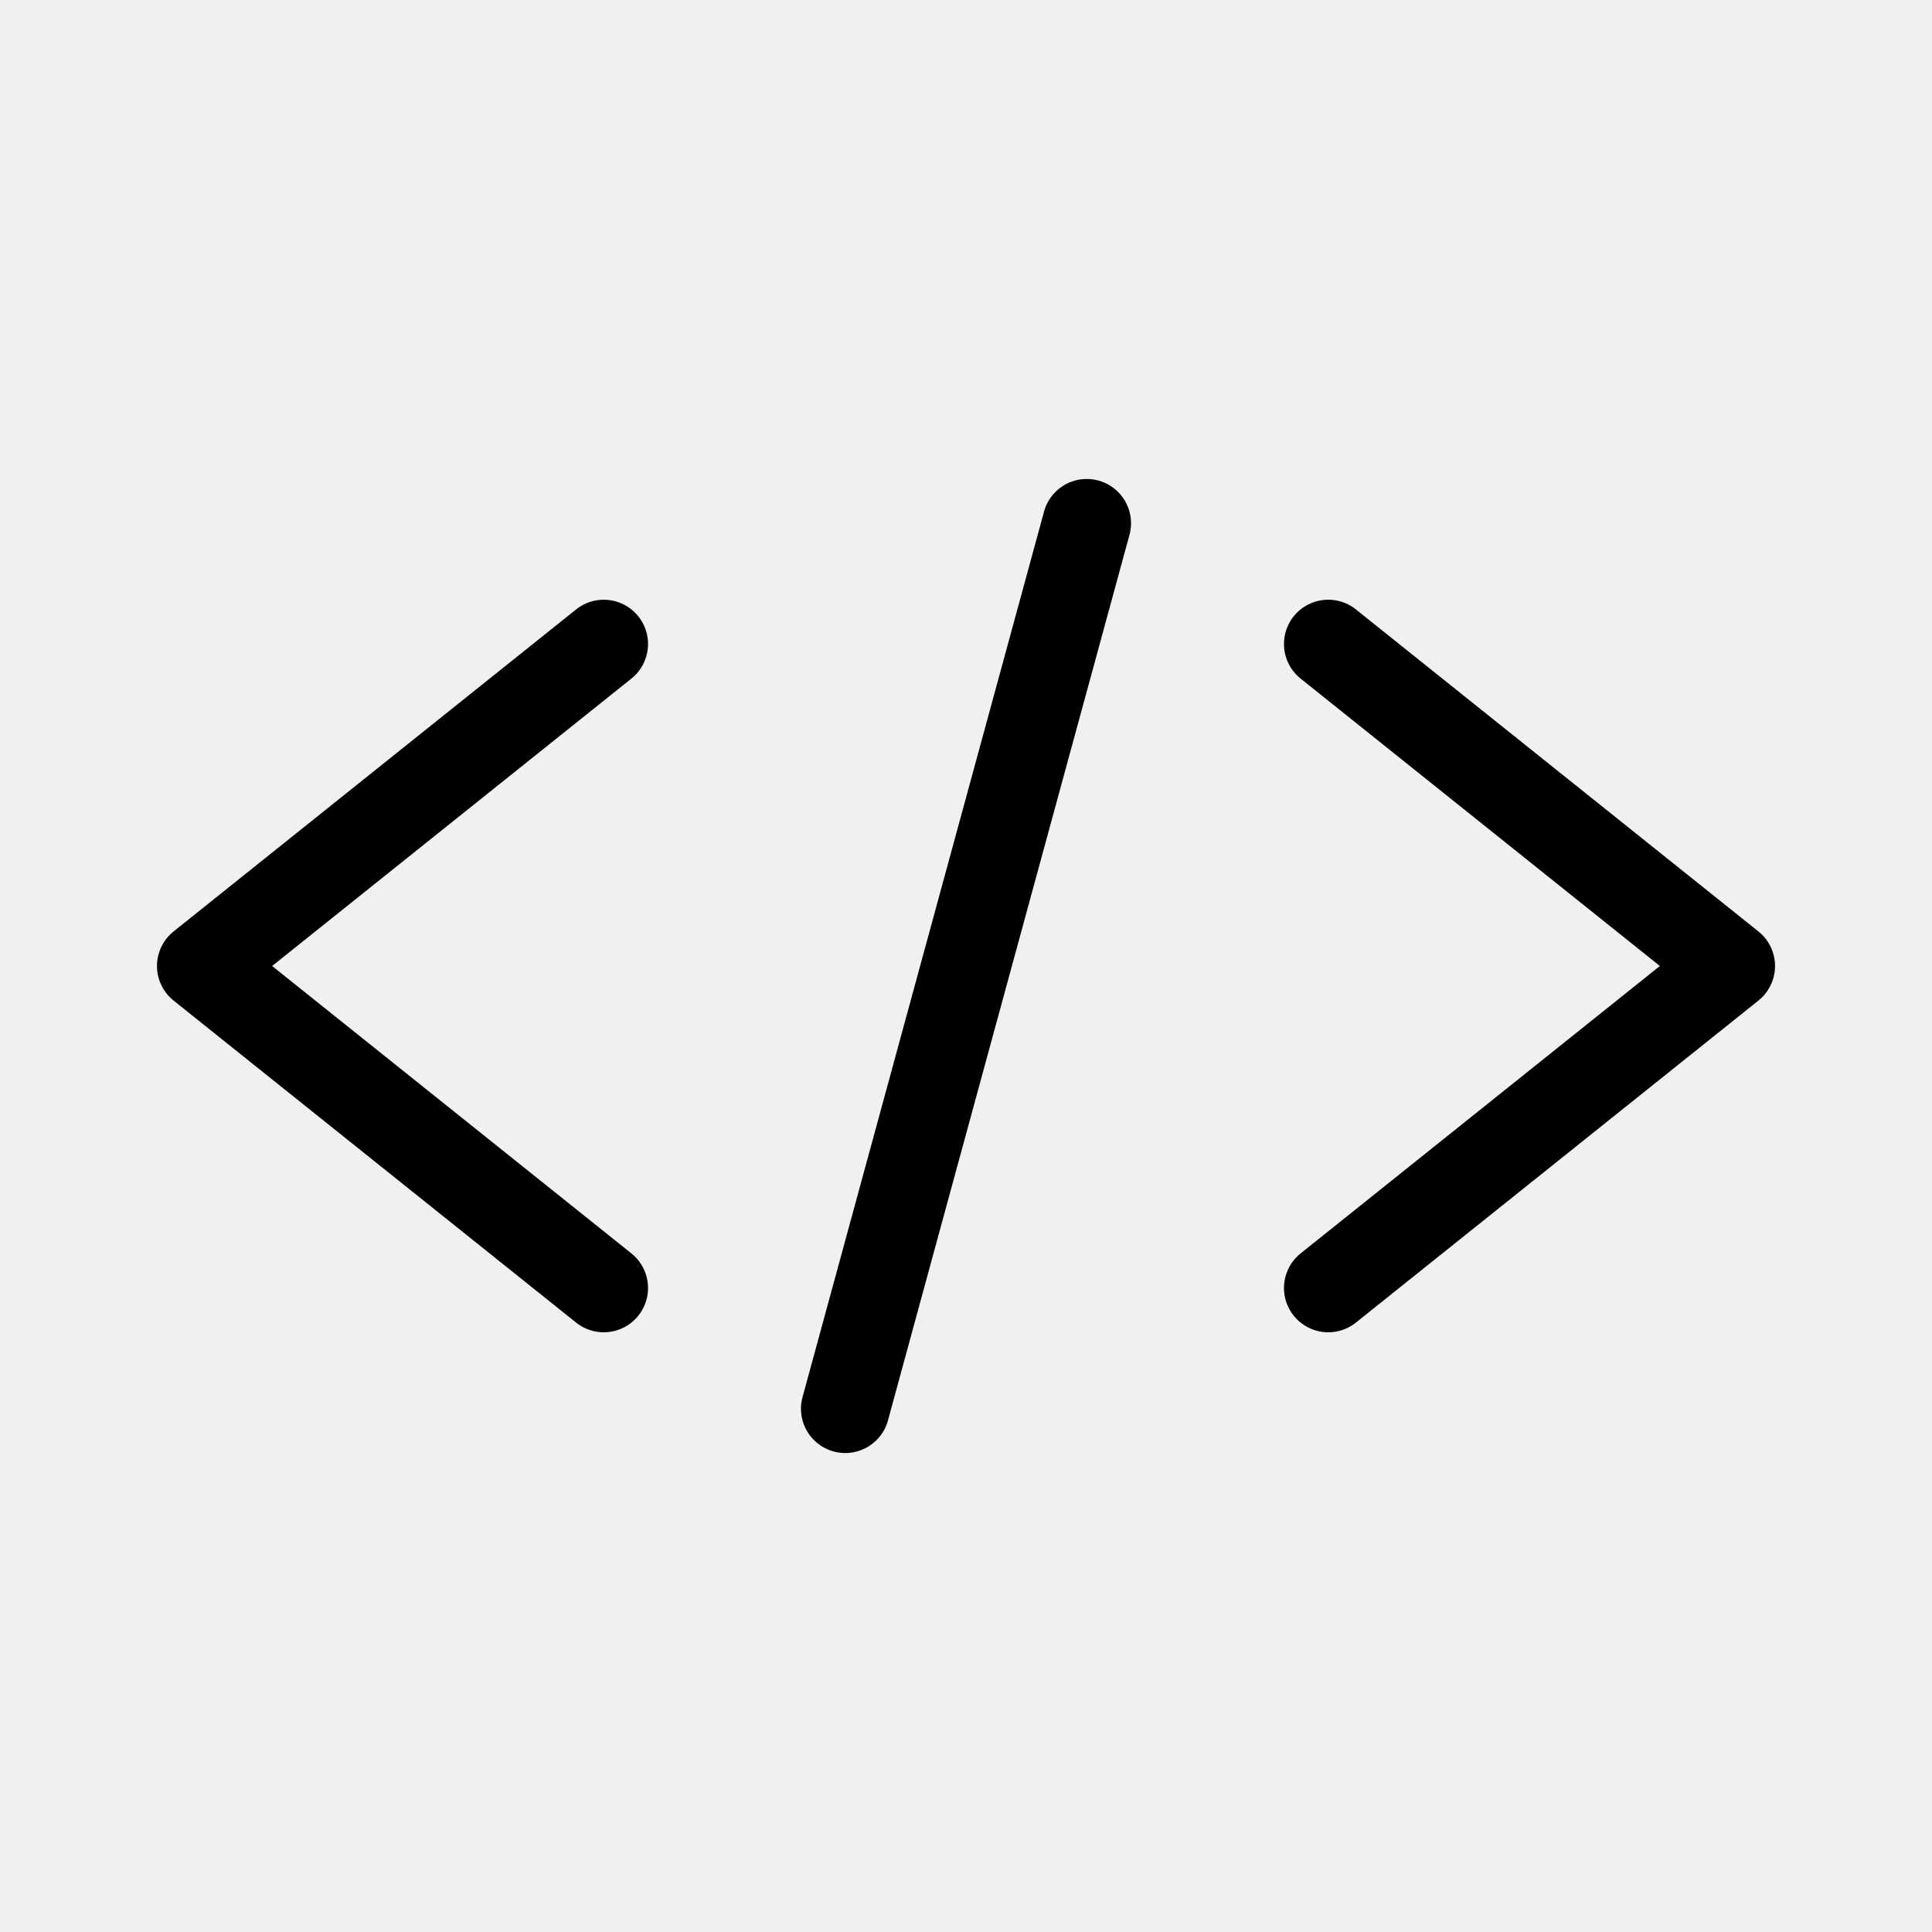
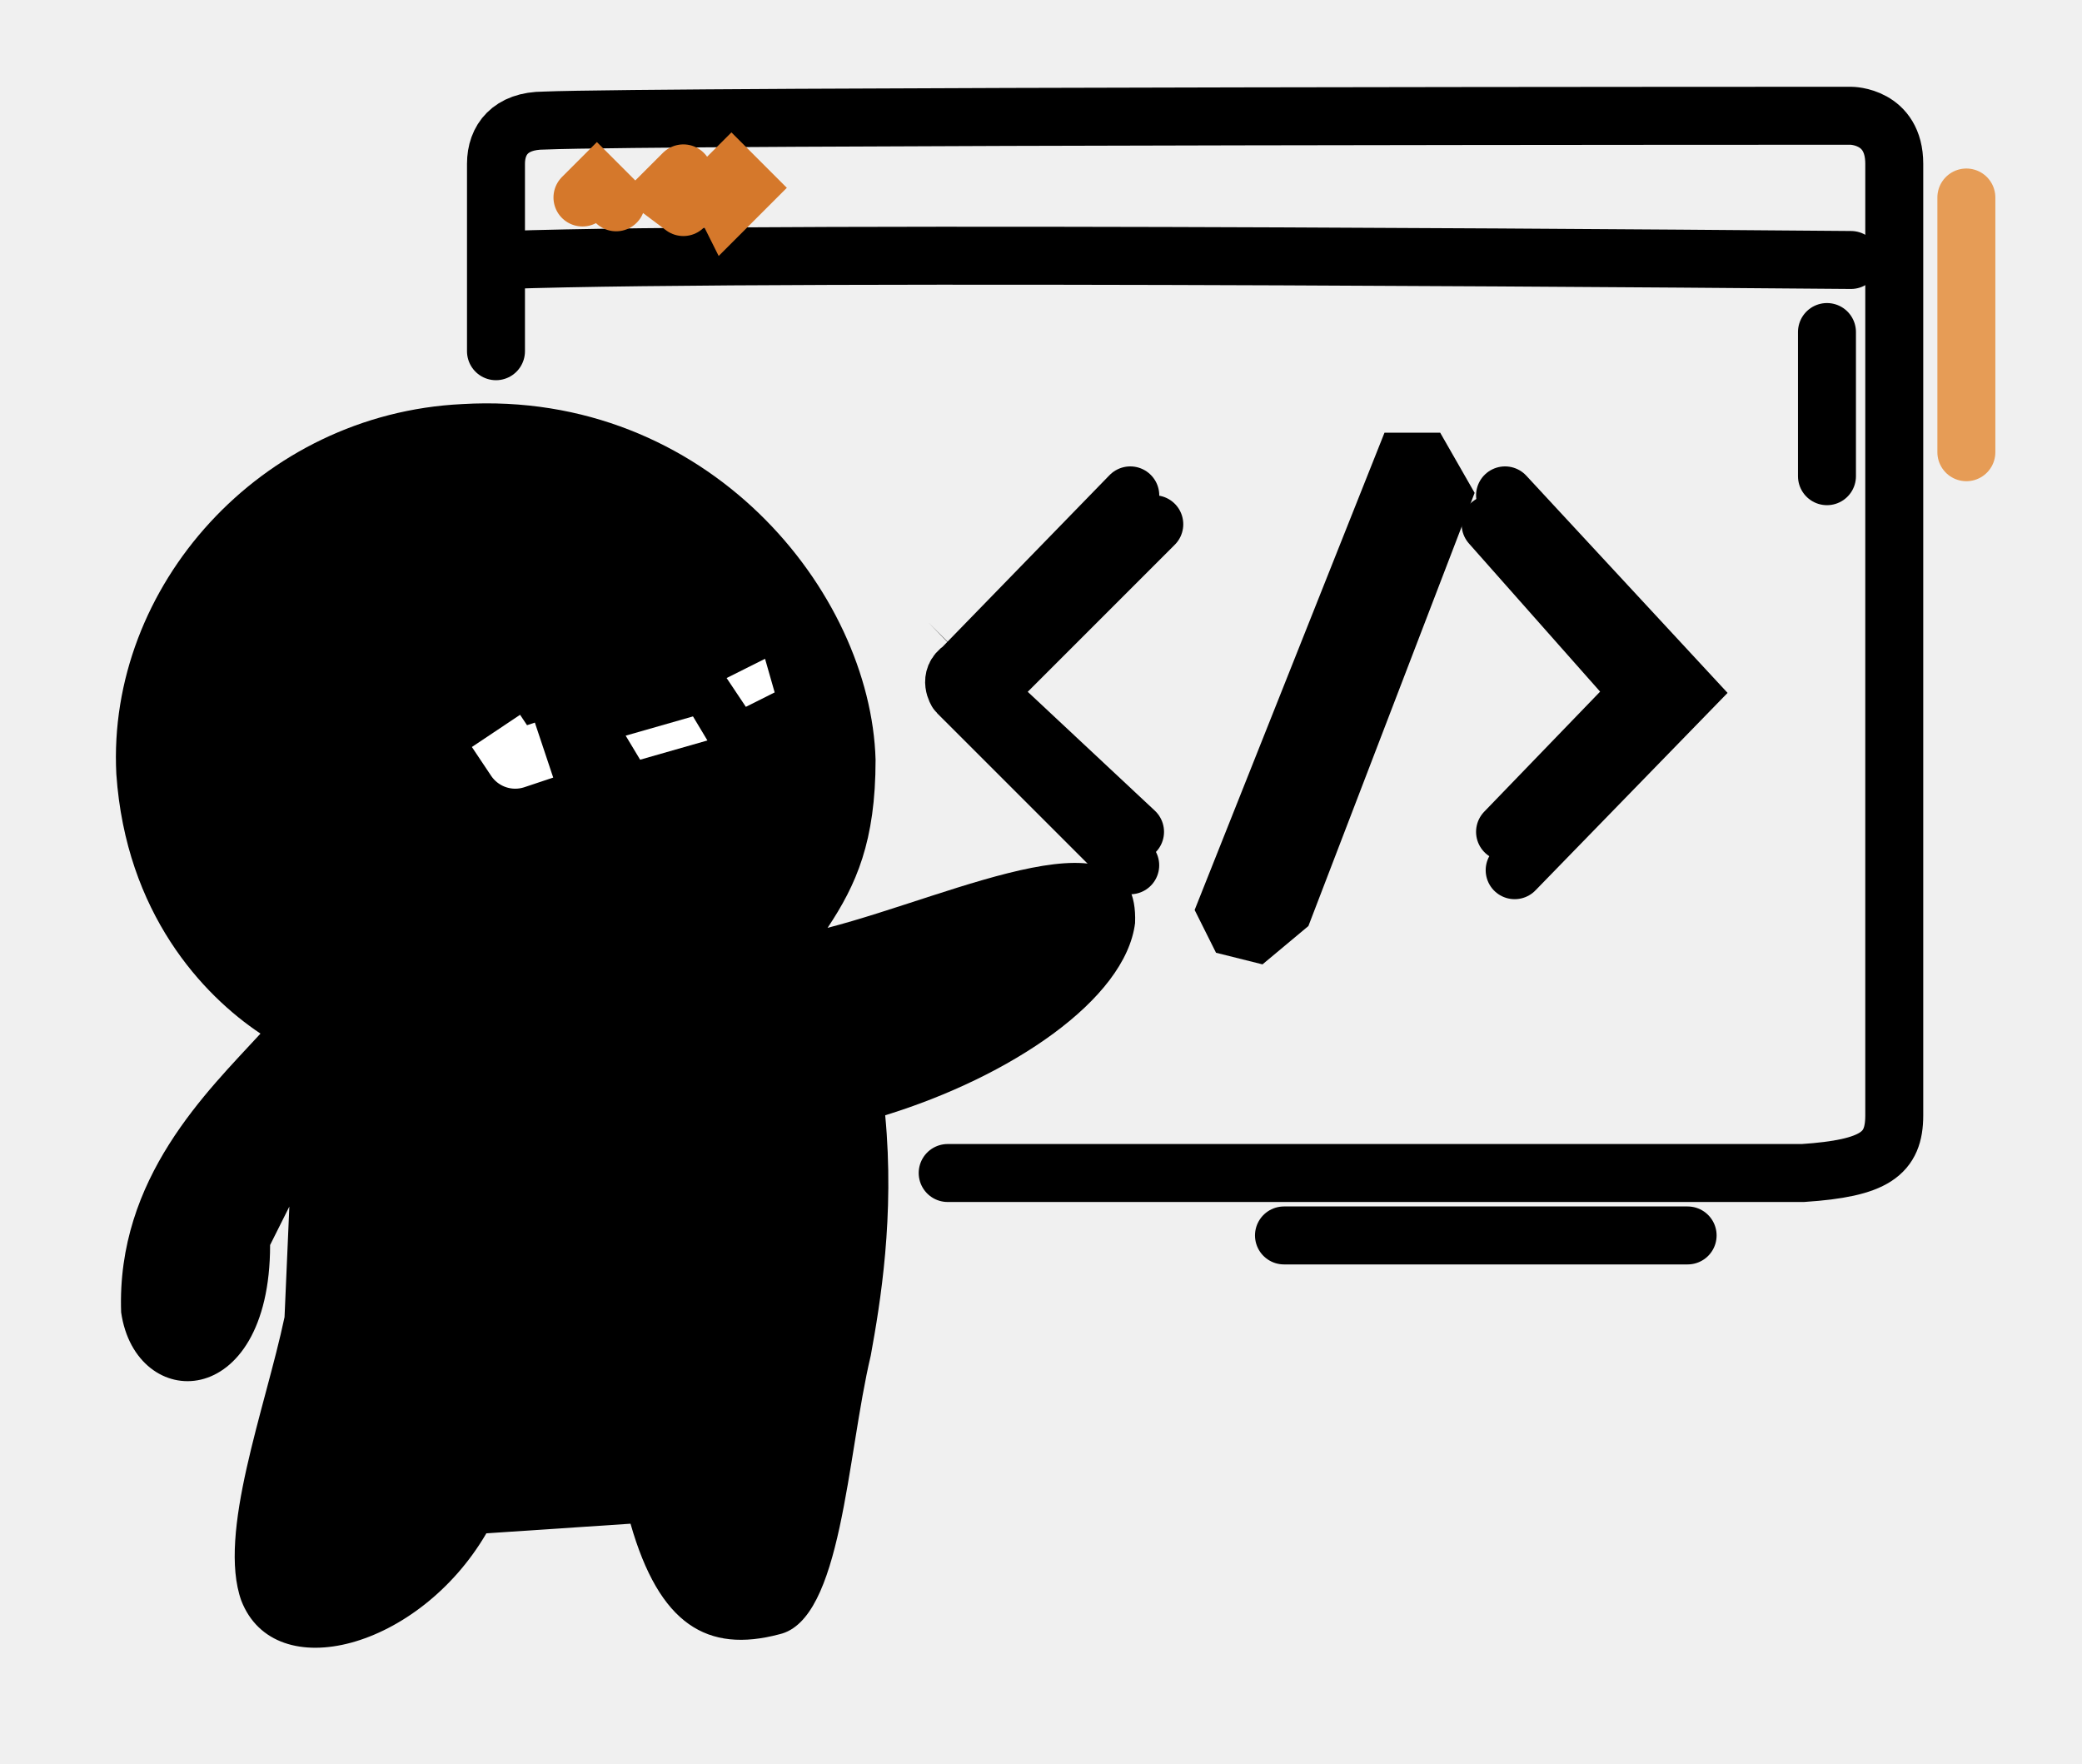
- <svg xmlns="http://www.w3.org/2000/svg" viewBox="0 0 48 48" fill="none">
-   <path class="ds" d="M15 16 L5 24 L15 32" stroke="currentColor" stroke-width="2.2" stroke-linecap="round" stroke-linejoin="round" />
-   <path class="ds" d="M33 16 L43 24 L33 32" stroke="currentColor" stroke-width="2.2" stroke-linecap="round" stroke-linejoin="round" />
-   <path class="ds" d="M27 13 L21 35" stroke="currentColor" stroke-width="2.2" stroke-linecap="round" />
+ <svg xmlns="http://www.w3.org/2000/svg" viewBox="0 0 35.92 30.43">
+   <g transform="translate(8.557 1.997) scale(1 1)">
+     <path d="M0 4.062l0-3.233c0-0.415 0.249-0.746 0.829-0.746 1.99-0.083 22.549-0.083 22.549-0.083 0 0 0.746 0 0.746 0.829l0 16.415c0 0.663-0.332 0.912-1.575 0.995l-14.756 0" fill="none" stroke="currentColor" stroke-width="1" stroke-linecap="round" stroke-linejoin="miter" vector-effect="non-scaling-stroke" />
+   </g>
+   <g transform="translate(8.722 4.411) scale(1 1)">
+     <path d="M0 0.074c4.725-0.166 23.212 0 23.212 0" fill="none" stroke="currentColor" stroke-width="1" stroke-linecap="round" stroke-linejoin="miter" vector-effect="non-scaling-stroke" />
+   </g>
+   <g transform="translate(10.049 3.158) scale(1 1)">
+     <path d="M0 0.249l0.249-0.249 0.332 0.332" fill="none" stroke="#D5782B" stroke-width="1" stroke-linecap="round" stroke-linejoin="miter" vector-effect="non-scaling-stroke" />
+   </g>
+   <g transform="translate(11.458 2.992) scale(1 1)">
+     <path d="M0.332 0.58l-0.332-0.249 0.332-0.332" fill="none" stroke="#D5782B" stroke-width="1" stroke-linecap="round" stroke-linejoin="miter" vector-effect="non-scaling-stroke" />
+   </g>
+   <g transform="translate(12.37 2.992) scale(1 1)">
+     <path d="M0.166 0.58l0.332-0.332-0.249-0.249-0.249 0.249 0.166 0.332z" fill="none" stroke="#D5782B" stroke-width="1" stroke-linecap="round" stroke-linejoin="miter" vector-effect="non-scaling-stroke" />
+   </g>
+   <g transform="translate(31.52 5.728) scale(1 1)">
+     <path d="M0 0l0 2.487" fill="none" stroke="currentColor" stroke-width="1" stroke-linecap="round" stroke-linejoin="miter" vector-effect="non-scaling-stroke" />
+   </g>
+   <g transform="translate(22.152 21.313) scale(1 1)">
+     <path d="M0 0l6.964 0" fill="none" stroke="currentColor" stroke-width="1" stroke-linecap="round" stroke-linejoin="miter" vector-effect="non-scaling-stroke" />
+   </g>
+   <g transform="translate(33.925 3.407) scale(1 1.0001)">
+     <path d="M0 0l0 4.394" fill="none" stroke="#E69C56" stroke-width="1" stroke-linecap="round" stroke-linejoin="miter" vector-effect="non-scaling-stroke" />
+   </g>
+   <g transform="translate(16.461 8.546) scale(1.0001 0.9999)">
+     <path d="M3.039 0l-2.902 2.984c-0.249 0.166-0.083 0.415-0.083 0.414l2.984 2.984" fill="none" stroke="currentColor" stroke-width="1" stroke-linecap="round" stroke-linejoin="miter" vector-effect="non-scaling-stroke" />
+   </g>
+   <g transform="translate(17.012 9.044) scale(1.0002 1.0001)">
+     <path d="M2.902 0l-2.902 2.902 2.57 2.404" fill="none" stroke="currentColor" stroke-width="1" stroke-linecap="round" stroke-linejoin="miter" vector-effect="non-scaling-stroke" />
+   </g>
+   <g transform="translate(25.966 8.546) scale(0.9999 1)">
+     <path d="M0 0l3.15 3.399-2.984 3.067" fill="none" stroke="currentColor" stroke-width="1" stroke-linecap="round" stroke-linejoin="miter" vector-effect="non-scaling-stroke" />
+   </g>
+   <g transform="translate(25.717 9.044) scale(1 1.0001)">
+     <path d="M0 0l2.57 2.902-2.321 2.404" fill="none" stroke="currentColor" stroke-width="1" stroke-linecap="round" stroke-linejoin="miter" vector-effect="non-scaling-stroke" />
+   </g>
+   <g transform="translate(21.158 7.966) scale(1.0001 1)">
+     <path d="M0.166 8.041l0.332 0.083 0.497-0.415 2.736-7.13-0.332-0.58-0.332 0-3.067 7.71 0.166 0.332z" fill="none" stroke="currentColor" stroke-width="1" stroke-linecap="round" stroke-linejoin="miter" vector-effect="non-scaling-stroke" />
+   </g>
+   <g transform="translate(2 6.959) scale(1 1)">
+     <path d="M12.277 9.049c0.497-0.746 0.829-1.492 0.829-2.902-0.083-2.902-2.902-6.383-7.13-6.135-3.482 0.166-6.135 3.15-5.969 6.383 0.166 2.404 1.492 3.813 2.487 4.477-0.912 0.995-2.487 2.487-2.404 4.808 0.249 1.741 2.57 1.741 2.57-1.161l0.332-0.663-0.083 1.907c-0.332 1.575-1.161 3.731-0.746 4.891 0.58 1.492 3.067 0.829 4.228-1.161l2.487-0.166c0.497 1.741 1.326 2.238 2.57 1.907 1.078-0.249 1.161-3.067 1.575-4.808 0.166-0.912 0.414-2.404 0.249-4.145 2.155-0.663 4.145-1.99 4.311-3.316 0.083-2.073-3.067-0.497-5.306 0.083z" fill="currentColor" />
+   </g>
+   <g transform="translate(8.557 12.609) scale(1 1)">
+     <path d="M0 0l0.332 0.497 0.497-0.166" fill="none" stroke="#FFFFFF" stroke-width="1" stroke-linecap="butt" stroke-linejoin="round" vector-effect="non-scaling-stroke" />
+   </g>
+   <g transform="translate(10.795 12.36) scale(0.9998 0.9999)">
+     <path d="M0 0.332l0.249 0.414 1.161-0.332-0.249-0.415-1.161 0.332z" fill="#FFFFFF" />
+   </g>
+   <g transform="translate(12.536 11.365) scale(1 1)">
+     <path d="M0 0.332l0.332 0.497 0.497-0.249-0.166-0.58-0.663 0.332z" fill="#FFFFFF" />
+   </g>
</svg>
